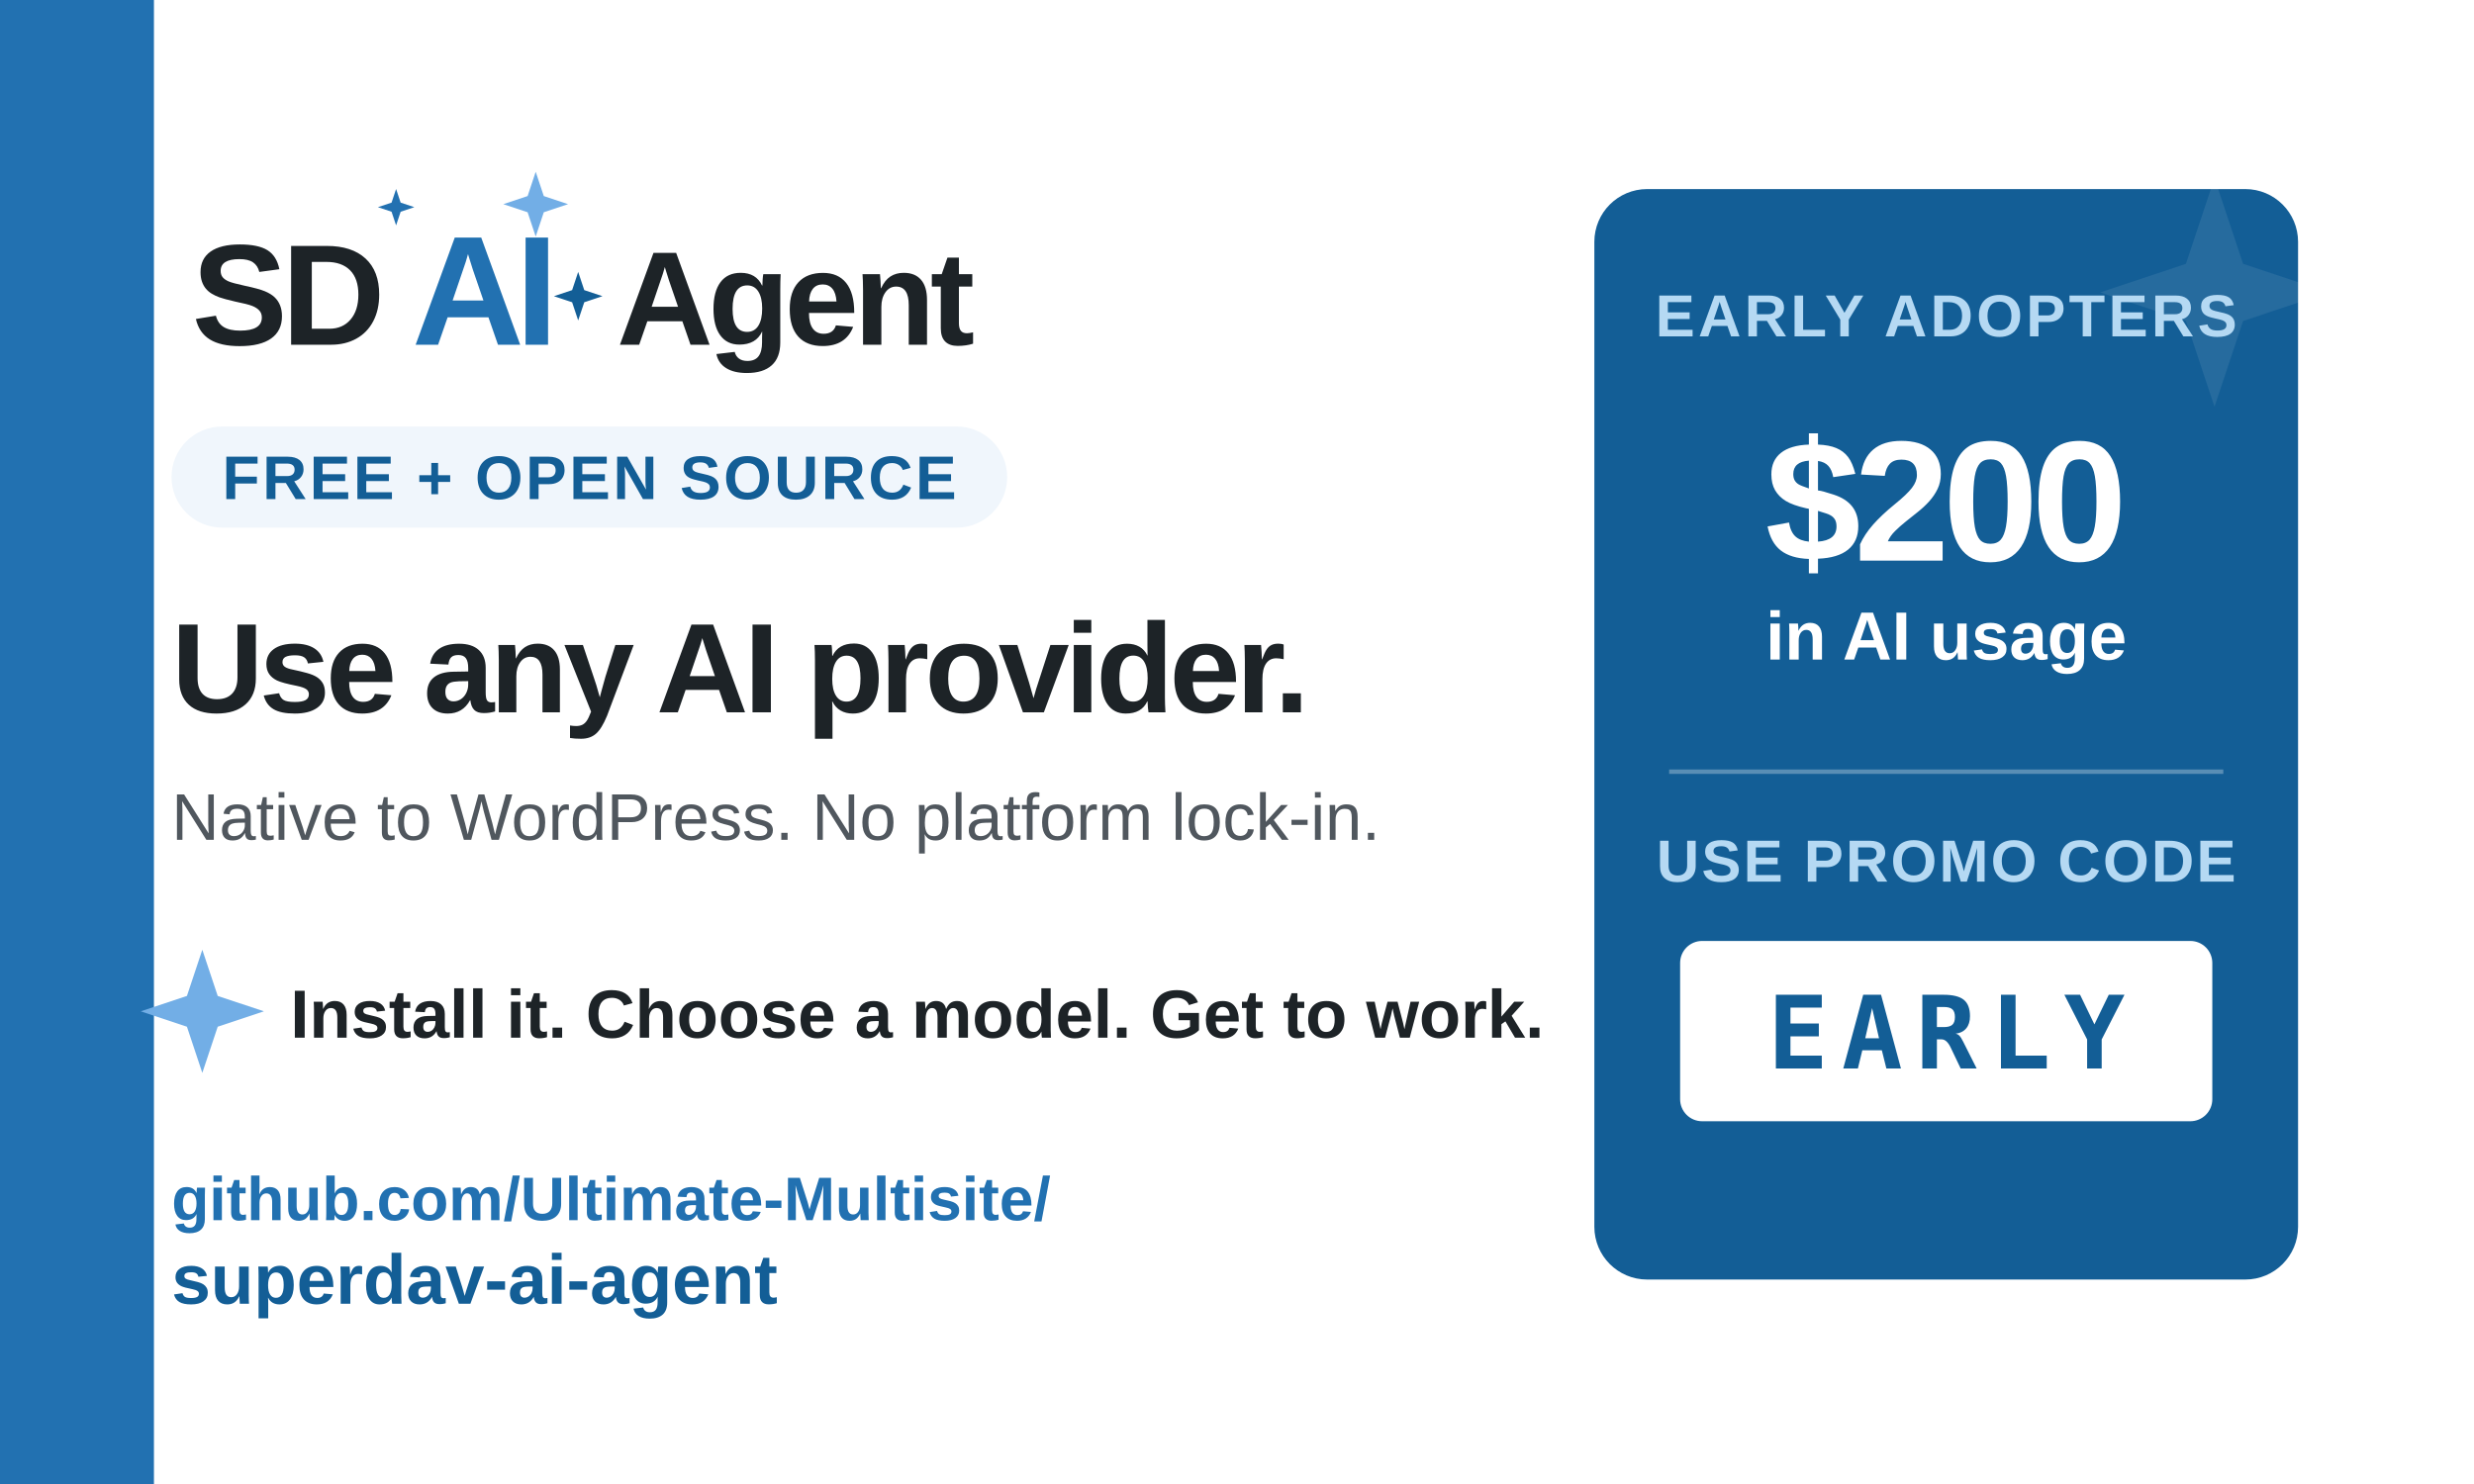
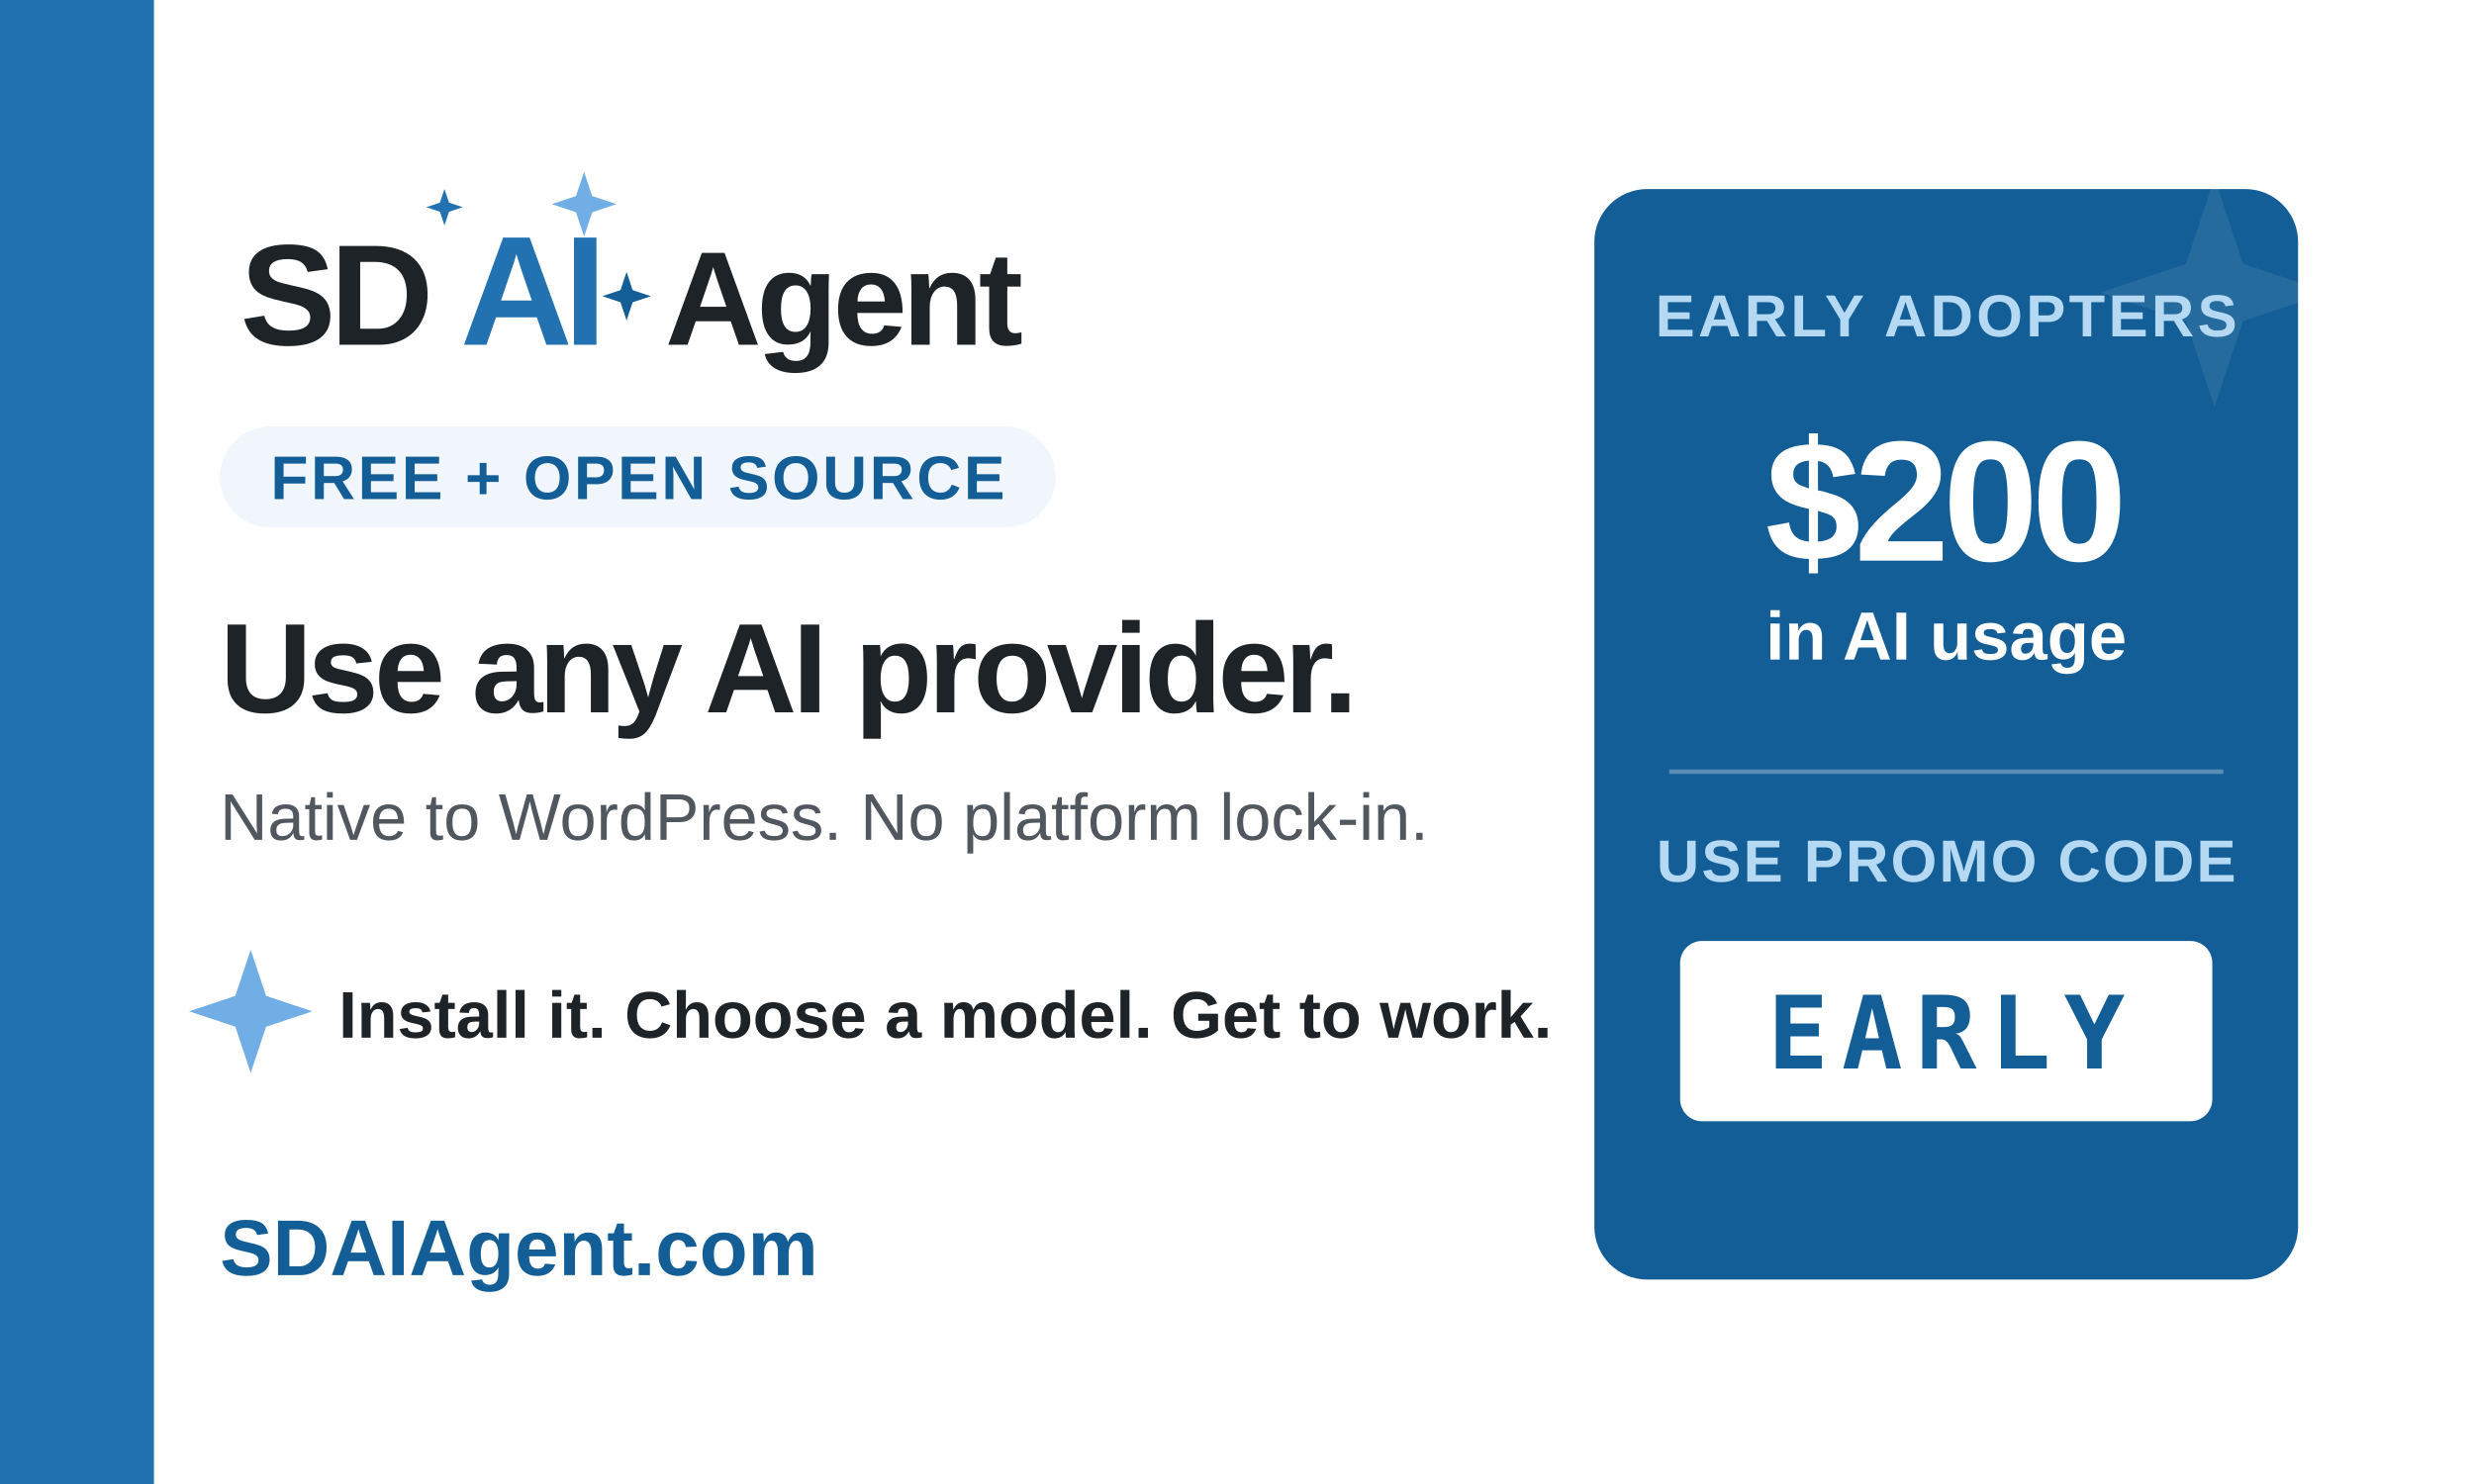
<svg xmlns="http://www.w3.org/2000/svg" width="3.75in" height="2.25in" viewBox="0 0 1125 675" role="img" aria-labelledby="title desc">
  <style>@page { size: 3.75in 2.25in; margin: 0; }</style>
  <rect width="1125" height="675" fill="#ffffff" />
  <rect width="70" height="675" fill="#2271b1" />
-   <g transform="translate(78 74) scale(.46)">
+   <g transform="translate(100 74) scale(.46)">
    <text x="20" y="180" fill="#1d2327" font-family="-apple-system, BlinkMacSystemFont, 'Segoe UI', Arial, sans-serif" font-size="142" font-weight="800" letter-spacing="-6">SD</text>
    <text x="310" y="180" fill="#2271b1" font-family="-apple-system, BlinkMacSystemFont, 'Segoe UI', Arial, sans-serif" font-size="154" font-weight="800" letter-spacing="-9" text-anchor="middle">AI</text>
    <path fill="#72aee6" d="M360 9l8 24 24 8-24 8-8 24-8-24-24-8 24-8z" />
    <path fill="#2271b1" d="M222 26l4.5 13.5L240 44l-13.5 4.5L222 62l-4.5-13.5L204 44l13.5-4.5z" />
    <path fill="#135e96" d="M402 108l6 18 18 6-18 6-6 18-6-18-18-6 18-6z" />
    <text x="440" y="180" fill="#1d2327" font-family="-apple-system, BlinkMacSystemFont, 'Segoe UI', Arial, sans-serif" font-size="132" font-weight="700" letter-spacing="-5">Agent</text>
  </g>
-   <g transform="translate(78 194)">
+   <g transform="translate(100 194)">
    <rect width="380" height="46" rx="23" fill="#f0f6fc" />
    <text x="190" y="33" fill="#135e96" font-family="-apple-system, BlinkMacSystemFont, 'Segoe UI', Arial, sans-serif" font-size="28" font-weight="800" letter-spacing="1.2" text-anchor="middle">FREE + OPEN SOURCE</text>
  </g>
-   <text x="78" y="324" fill="#1d2327" font-family="-apple-system, BlinkMacSystemFont, 'Segoe UI', Arial, sans-serif" font-size="58" font-weight="800" letter-spacing="-2">Use any AI provider.</text>
-   <text x="78" y="382" fill="#50575e" font-family="-apple-system, BlinkMacSystemFont, 'Segoe UI', Arial, sans-serif" font-size="30" font-weight="500">Native to WordPress. No platform lock-in.</text>
-   <path fill="#72aee6" d="M92 432l7 21 21 7-21 7-7 21-7-21-21-7 21-7z" />
-   <text x="132" y="472" fill="#1d2327" font-family="-apple-system, BlinkMacSystemFont, 'Segoe UI', Arial, sans-serif" font-size="31" font-weight="700">Install it. Choose a model. Get to work.</text>
-   <text x="78" y="555" fill="#2271b1" font-family="-apple-system, BlinkMacSystemFont, 'Segoe UI', Arial, sans-serif" font-size="28" font-weight="600">github.com/Ultimate-Multisite/</text>
-   <text x="78" y="593" fill="#135e96" font-family="-apple-system, BlinkMacSystemFont, 'Segoe UI', Arial, sans-serif" font-size="32" font-weight="800">superdav-ai-agent</text>
+   <text x="100" y="324" fill="#1d2327" font-family="-apple-system, BlinkMacSystemFont, 'Segoe UI', Arial, sans-serif" font-size="58" font-weight="800" letter-spacing="-2">Use any AI provider.</text>
+   <text x="100" y="382" fill="#50575e" font-family="-apple-system, BlinkMacSystemFont, 'Segoe UI', Arial, sans-serif" font-size="30" font-weight="500">Native to WordPress. No platform lock-in.</text>
+   <path fill="#72aee6" d="M114 432l7 21 21 7-21 7-7 21-7-21-21-7 21-7z" />
+   <text x="154" y="472" fill="#1d2327" font-family="-apple-system, BlinkMacSystemFont, 'Segoe UI', Arial, sans-serif" font-size="30" font-weight="700">Install it. Choose a model. Get to work.</text>
+   <text x="100" y="580" fill="#135e96" font-family="-apple-system, BlinkMacSystemFont, 'Segoe UI', Arial, sans-serif" font-size="36" font-weight="800">SDAIAgent.com</text>
  <g transform="translate(725 86)">
    <rect width="320" height="496" rx="24" fill="#135e96" />
    <path fill="#ffffff" fill-opacity=".08" d="M282-5l13 39 39 13-39 13-13 39-13-39-39-13 39-13z" />
    <text x="160" y="67" fill="#b5d9f3" font-family="-apple-system, BlinkMacSystemFont, 'Segoe UI', Arial, sans-serif" font-size="27" font-weight="800" letter-spacing="1.5" text-anchor="middle">EARLY ADOPTERS</text>
    <text x="160" y="169" fill="#ffffff" font-family="-apple-system, BlinkMacSystemFont, 'Segoe UI', Arial, sans-serif" font-size="78" font-weight="800" letter-spacing="-3" text-anchor="middle">$200</text>
    <text x="160" y="214" fill="#ffffff" font-family="-apple-system, BlinkMacSystemFont, 'Segoe UI', Arial, sans-serif" font-size="31" font-weight="700" text-anchor="middle">in AI usage</text>
    <rect x="34" y="264" width="252" height="2" fill="#ffffff" fill-opacity=".3" />
    <text x="160" y="315" fill="#b5d9f3" font-family="-apple-system, BlinkMacSystemFont, 'Segoe UI', Arial, sans-serif" font-size="27" font-weight="700" letter-spacing="1" text-anchor="middle">USE PROMO CODE</text>
    <rect x="39" y="342" width="242" height="82" rx="10" fill="#ffffff" />
    <text x="160" y="400" fill="#135e96" font-family="ui-monospace, SFMono-Regular, Menlo, Consolas, monospace" font-size="46" font-weight="800" letter-spacing="6" text-anchor="middle">EARLY</text>
  </g>
</svg>
